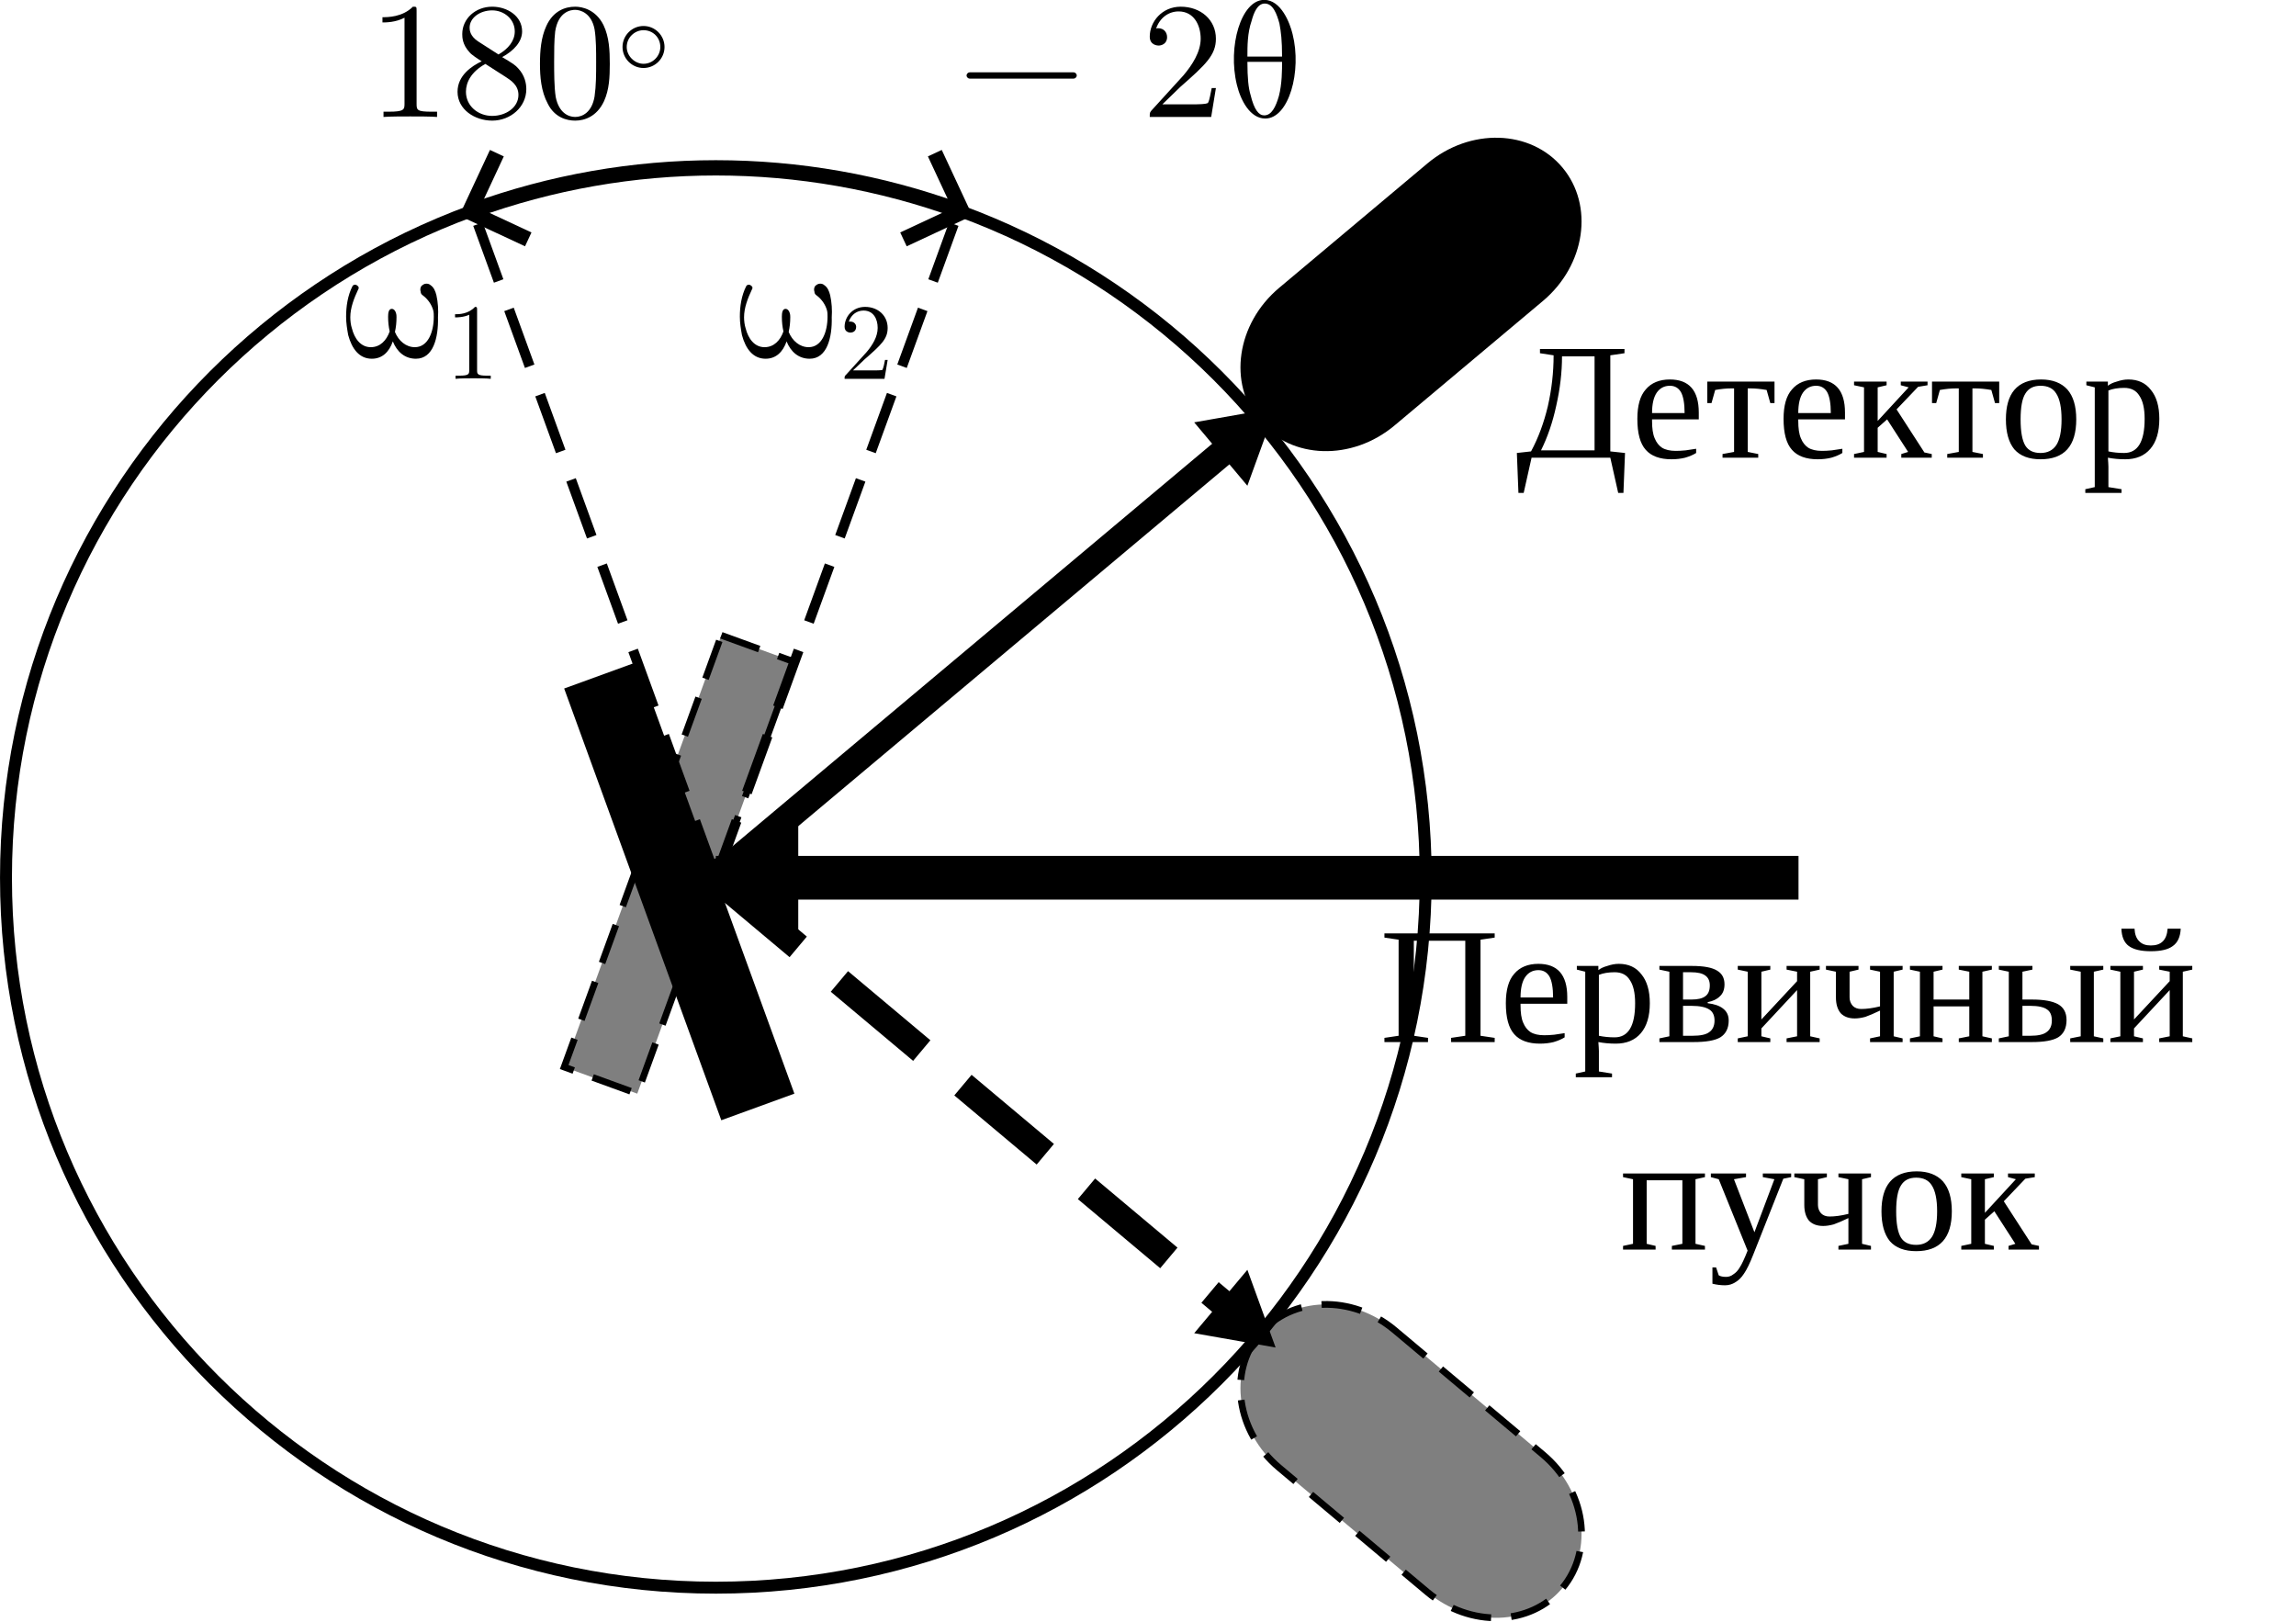
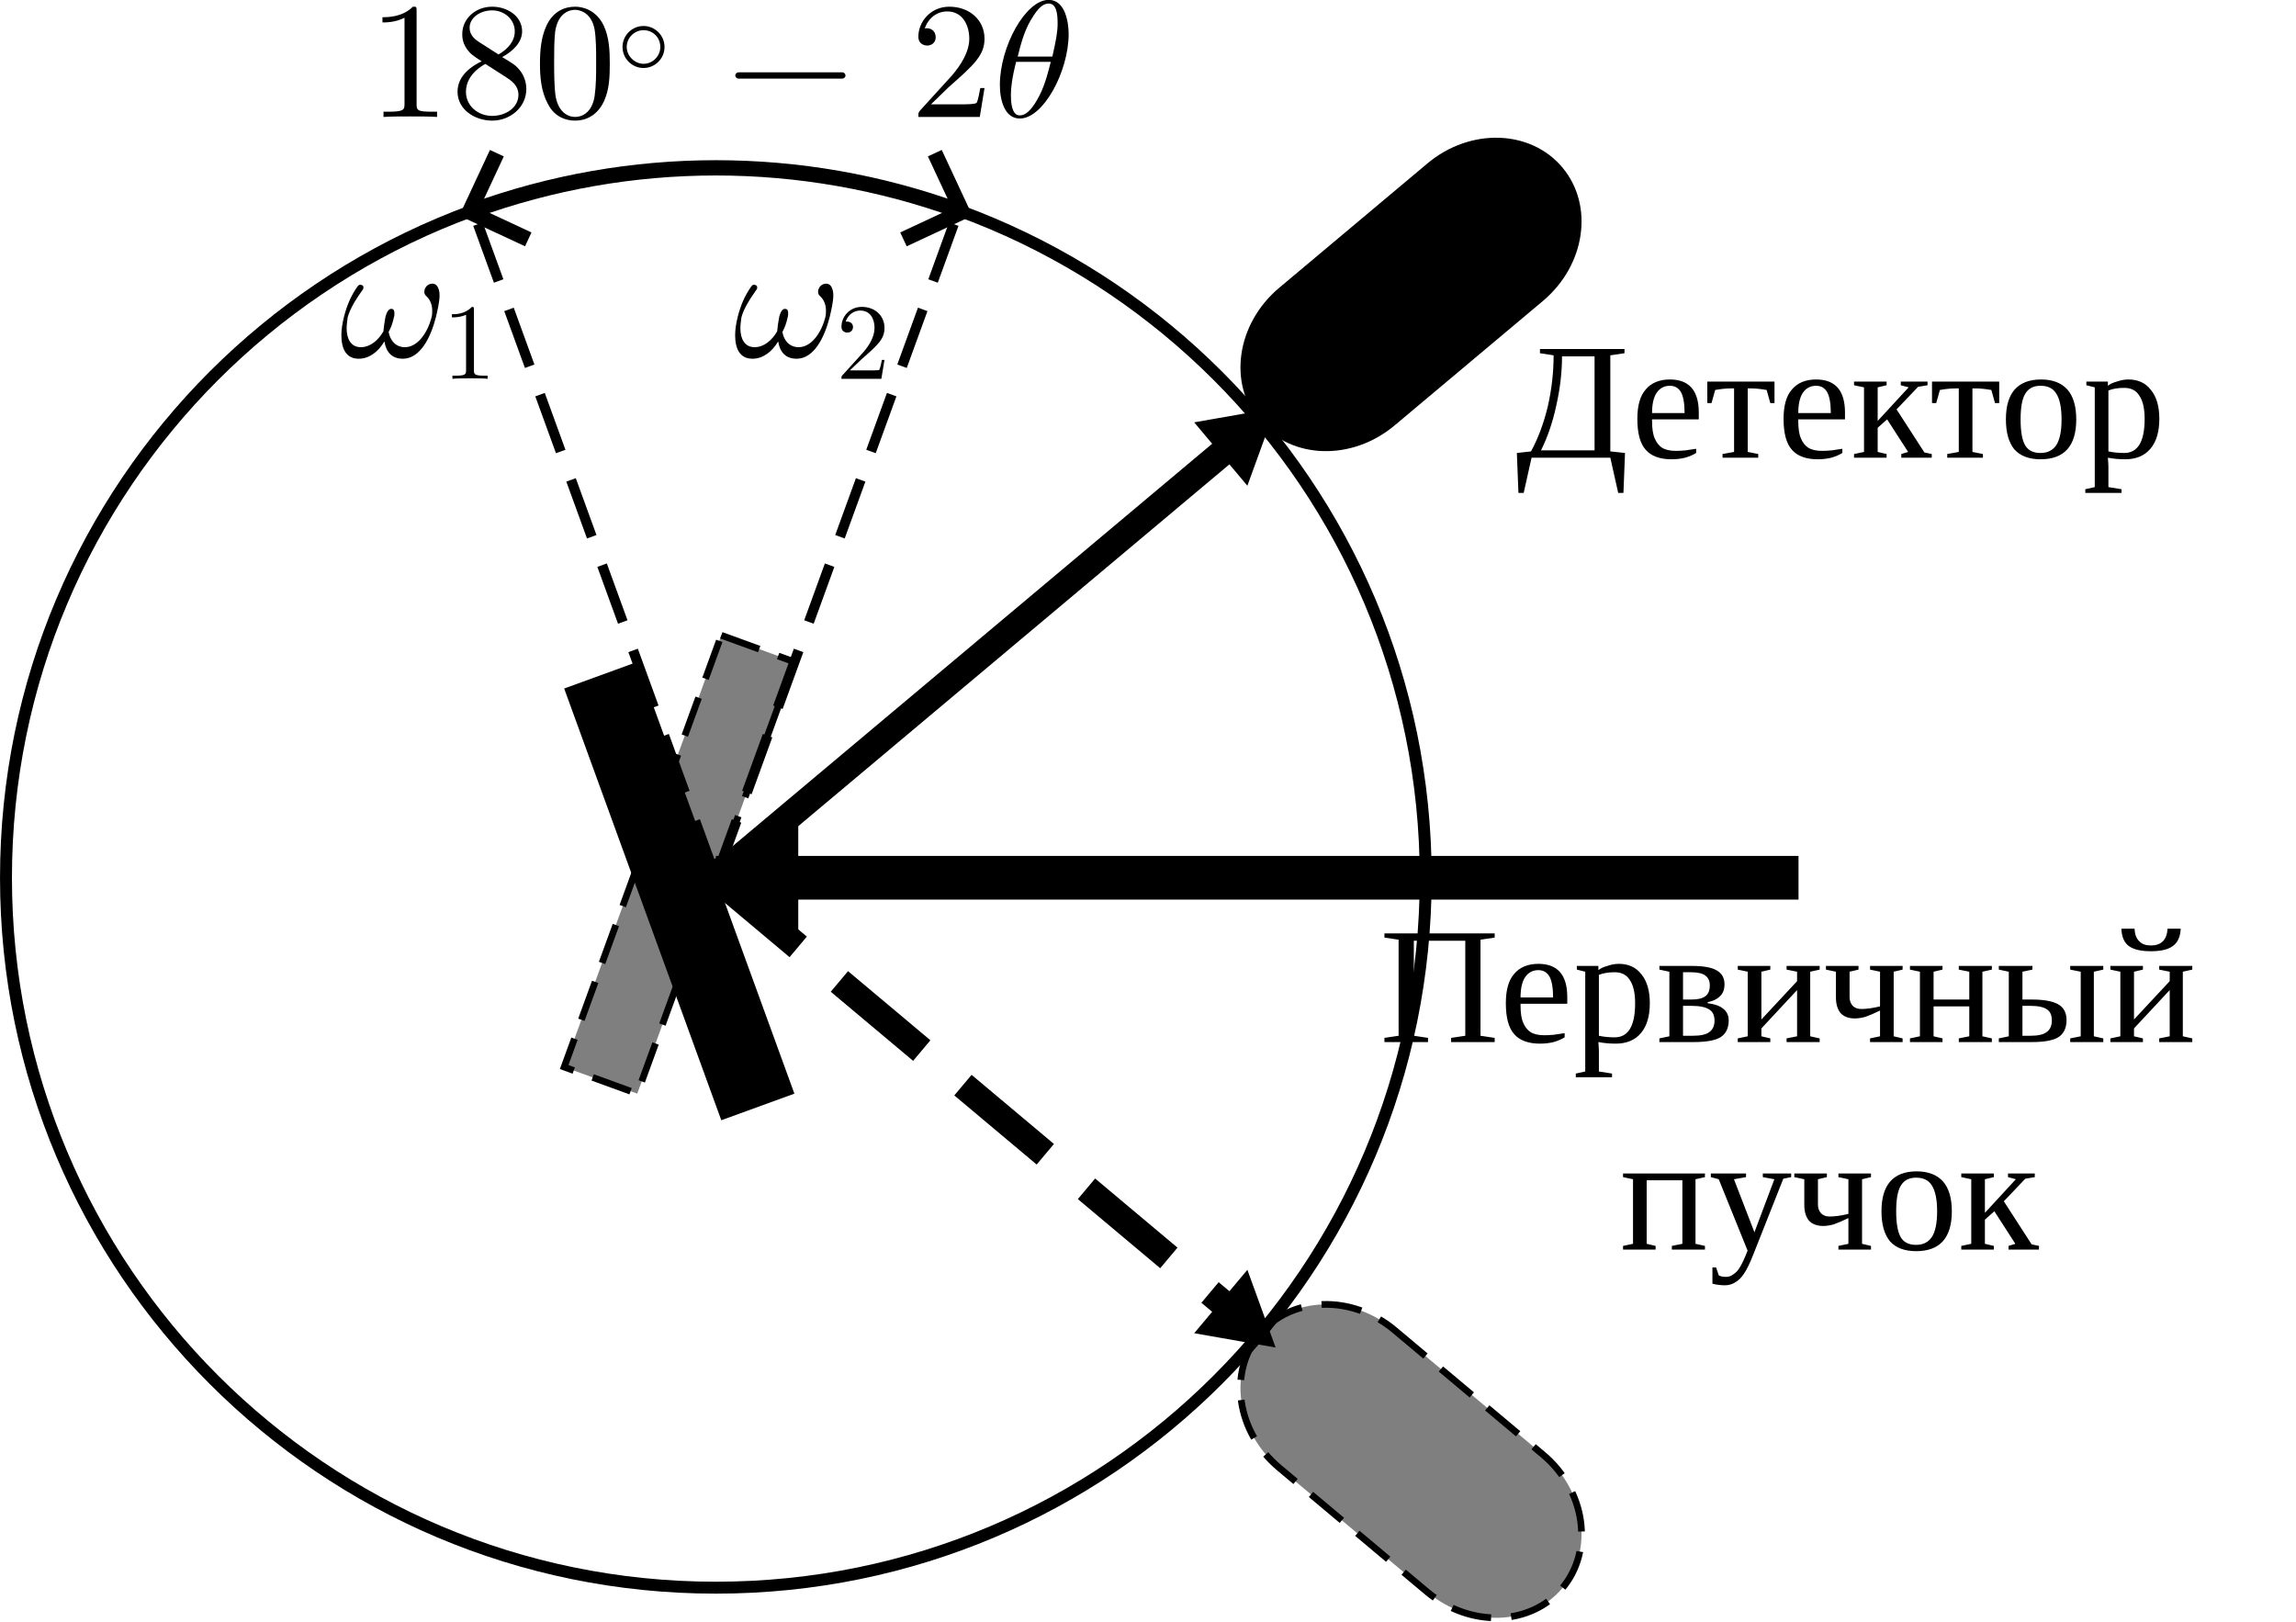
<svg xmlns="http://www.w3.org/2000/svg" width="68.333mm" height="48.244mm" viewBox="0 0 68.333 48.244" version="1.1" id="svg1" xml:space="preserve">
  <defs id="defs1">
    <marker style="overflow:visible" id="ArrowWide" refX="0" refY="0" orient="auto-start-reverse" markerWidth="1" markerHeight="1" viewBox="0 0 1 1" preserveAspectRatio="xMidYMid">
      <path style="fill:none;stroke:context-stroke;stroke-width:1;stroke-linecap:butt" d="M 3,-3 0,0 3,3" transform="rotate(180,0.125,0)" id="path9" />
    </marker>
    <marker style="overflow:visible" id="Triangle" refX="2" refY="0" orient="auto-start-reverse" markerWidth="0.5" markerHeight="0.5" viewBox="0 0 1 1" preserveAspectRatio="xMidYMid">
      <path transform="scale(0.5)" style="fill:context-stroke;fill-rule:evenodd;stroke:context-stroke;stroke-width:1pt" d="M 5.77,0 -2.88,5 V -5 Z" id="path135" />
    </marker>
  </defs>
  <path style="fill:none;stroke:#000000;stroke-width:0.455;stroke-dasharray:none;stroke-opacity:1;marker-start:url(#ArrowWide);marker-end:url(#ArrowWide)" id="path1" d="m 14.079,6.269 a 21.127,21.127 0 0 1 14.452,-4e-7" />
  <path style="fill:none;stroke:#000000;stroke-width:1.3;stroke-dasharray:none;stroke-opacity:1;marker-end:url(#Triangle)" d="M 53.527,26.122 H 21.305" id="path3" />
  <path style="fill:none;fill-opacity:1;stroke:#000000;stroke-width:0.8;stroke-miterlimit:4;stroke-dasharray:none;stroke-opacity:1;marker-end:url(#Triangle)" d="M 21.305,26.122 37.489,12.542" id="path4" />
  <path style="fill:none;fill-opacity:1;stroke:#000000;stroke-width:0.8;stroke-dasharray:3.2, 1.6;stroke-dashoffset:0;stroke-opacity:1;marker-end:url(#Triangle)" d="M 21.305,26.122 37.489,39.703" id="path5" />
  <rect style="fill:#000000;fill-opacity:0.5;stroke:#000000;stroke-width:0.2;stroke-dasharray:1.2, 0.6;stroke-dashoffset:0;stroke-opacity:1" id="rect5" width="2.315" height="13.673" x="26.639" y="10.424" transform="rotate(20)" />
  <rect style="fill:#000000;fill-opacity:1;stroke:none;stroke-width:0.8;stroke-dasharray:none;stroke-opacity:1" id="rect7" width="2.315" height="13.673" x="8.77" y="24.997" transform="rotate(-20)" />
  <path style="fill:none;fill-opacity:0.5;stroke:#000000;stroke-width:0.3;stroke-dasharray:1.8, 0.9;stroke-dashoffset:0;stroke-opacity:1" d="M 21.305,26.122 28.531,6.269" id="path7" />
  <path style="fill:none;fill-opacity:0.5;stroke:#000000;stroke-width:0.3;stroke-dasharray:1.8, 0.9;stroke-dashoffset:0;stroke-opacity:1" d="M 21.305,26.122 14.079,6.269" id="path8" />
  <circle style="display:inline;fill:none;stroke:#000000;stroke-width:0.355;stroke-opacity:1" id="circle8" cx="21.305" cy="26.122" r="21.127" />
  <text xml:space="preserve" style="font-style:italic;font-variant:normal;font-weight:normal;font-stretch:normal;font-size:4.939px;font-family:'Times New Roman';-inkscape-font-specification:'Times New Roman,  Italic';text-align:start;writing-mode:lr-tb;direction:ltr;text-anchor:start;fill:none;fill-opacity:0.5;stroke:#000000;stroke-width:1.3;stroke-miterlimit:4;stroke-dasharray:none;stroke-dashoffset:0;stroke-opacity:1" x="47.858" y="20.925" id="text12">
    <tspan id="tspan12" style="fill:none;fill-opacity:0.5;stroke:#000000;stroke-width:1.3" x="47.858" y="20.925" />
  </text>
  <text xml:space="preserve" style="font-style:italic;font-variant:normal;font-weight:normal;font-stretch:normal;font-size:4.939px;font-family:'Times New Roman';-inkscape-font-specification:'Times New Roman,  Italic';text-align:start;writing-mode:lr-tb;direction:ltr;text-anchor:start;fill:#000000;fill-opacity:1;stroke:none;stroke-width:1.3;stroke-miterlimit:4;stroke-dasharray:none;stroke-dashoffset:0;stroke-opacity:1" x="44.078" y="23.056" id="text13">
    <tspan id="tspan13" style="fill:#000000;fill-opacity:1;stroke:none;stroke-width:1.3" x="44.078" y="23.056" />
  </text>
  <text xml:space="preserve" style="font-style:italic;font-variant:normal;font-weight:normal;font-stretch:normal;font-size:4.939px;font-family:'Times New Roman';-inkscape-font-specification:'Times New Roman,  Italic';text-align:start;writing-mode:lr-tb;direction:ltr;text-anchor:start;fill:#000000;stroke-width:0.465" x="56.298" y="31.011" id="text1">
    <tspan id="tspan1" style="font-style:normal;text-align:center;text-anchor:middle;stroke-width:0.465" x="56.298" y="31.011">Первичный</tspan>
    <tspan style="font-style:normal;text-align:center;text-anchor:middle;stroke-width:0.465" x="56.298" y="37.186" id="tspan2">пучок</tspan>
  </text>
  <text xml:space="preserve" style="font-style:italic;font-variant:normal;font-weight:normal;font-stretch:normal;font-size:4.939px;font-family:'Times New Roman';-inkscape-font-specification:'Times New Roman,  Italic';text-align:start;writing-mode:lr-tb;direction:ltr;text-anchor:start;fill:#000000;stroke-width:0.465" x="45.115" y="13.622" id="text1-48">
    <tspan id="tspan1-82" style="font-style:normal;stroke-width:0.465" x="45.115" y="13.622">Детектор</tspan>
  </text>
  <text xml:space="preserve" style="font-style:italic;font-variant:normal;font-weight:normal;font-stretch:normal;font-size:4.939px;font-family:'Times New Roman';-inkscape-font-specification:'Times New Roman,  Italic';text-align:start;writing-mode:lr-tb;direction:ltr;text-anchor:start;fill:#000000;stroke-width:0.465" x="44.992" y="13.245" id="text1-4">
    <tspan id="tspan1-8" style="font-style:normal;stroke-width:0.465" x="44.992" y="13.245" />
  </text>
  <rect style="fill:#000000;stroke-width:0.465" id="rect1" width="11.76" height="5.345" x="20.657" y="31.033" rx="3" ry="3" transform="rotate(-40)" />
  <rect style="fill:#000000;fill-opacity:0.5;stroke:#000000;stroke-width:0.2;stroke-dasharray:1.2, 0.6;stroke-dashoffset:0;stroke-opacity:1" id="rect2" width="11.76" height="5.345" x="54.239" y="3.644" rx="3" ry="3" transform="rotate(40)" />
  <text xml:space="preserve" style="font-style:normal;font-variant:normal;font-weight:normal;font-stretch:normal;font-size:4.939px;font-family:'Latin Modern Math';-inkscape-font-specification:'Latin Modern Math';text-align:start;writing-mode:lr-tb;direction:ltr;text-anchor:start;fill:#000000;stroke-width:0.465" x="10.097" y="10.631" id="text3">
-     <tspan id="tspan3" style="stroke-width:0.465" x="10.097" y="10.631">ω<tspan style="font-size:65%;baseline-shift:sub" id="tspan4">1</tspan>
+     <tspan id="tspan8" x="10.097" y="10.631">𝜔<tspan style="font-size:65%;baseline-shift:sub" id="tspan10">1</tspan>
    </tspan>
  </text>
  <text xml:space="preserve" style="font-style:normal;font-variant:normal;font-weight:normal;font-stretch:normal;font-size:4.939px;font-family:'Latin Modern Math';-inkscape-font-specification:'Latin Modern Math';text-align:start;writing-mode:lr-tb;direction:ltr;text-anchor:start;fill:#000000;stroke-width:0.465" x="21.815" y="10.631" id="text3-4">
-     <tspan id="tspan3-8" style="stroke-width:0.465" x="21.815" y="10.631">ω<tspan style="font-size:65%;baseline-shift:sub" id="tspan5">2</tspan>
+     <tspan id="tspan3-8" style="stroke-width:0.465" x="21.815" y="10.631">𝜔<tspan style="font-size:65%;baseline-shift:sub" id="tspan11">2</tspan>
    </tspan>
  </text>
  <text xml:space="preserve" style="font-style:normal;font-variant:normal;font-weight:normal;font-stretch:normal;font-size:4.939px;font-family:'Latin Modern Math';-inkscape-font-specification:'Latin Modern Math';text-align:start;writing-mode:lr-tb;direction:ltr;text-anchor:start;fill:#000000;stroke-width:0.465" x="10.947" y="3.482" id="text6">
-     <tspan id="tspan6" style="stroke-width:0.465" x="10.947" y="3.482">180<tspan style="font-size:65%;baseline-shift:super" id="tspan7">◦<tspan style="baseline-shift:baseline" id="tspan11"> </tspan>
-       </tspan>− 2θ</tspan>
+     <tspan id="tspan9" x="10.947" y="3.482">180<tspan style="font-size:65%;baseline-shift:super" id="tspan14">◦</tspan> − 2𝜃</tspan>
  </text>
</svg>
